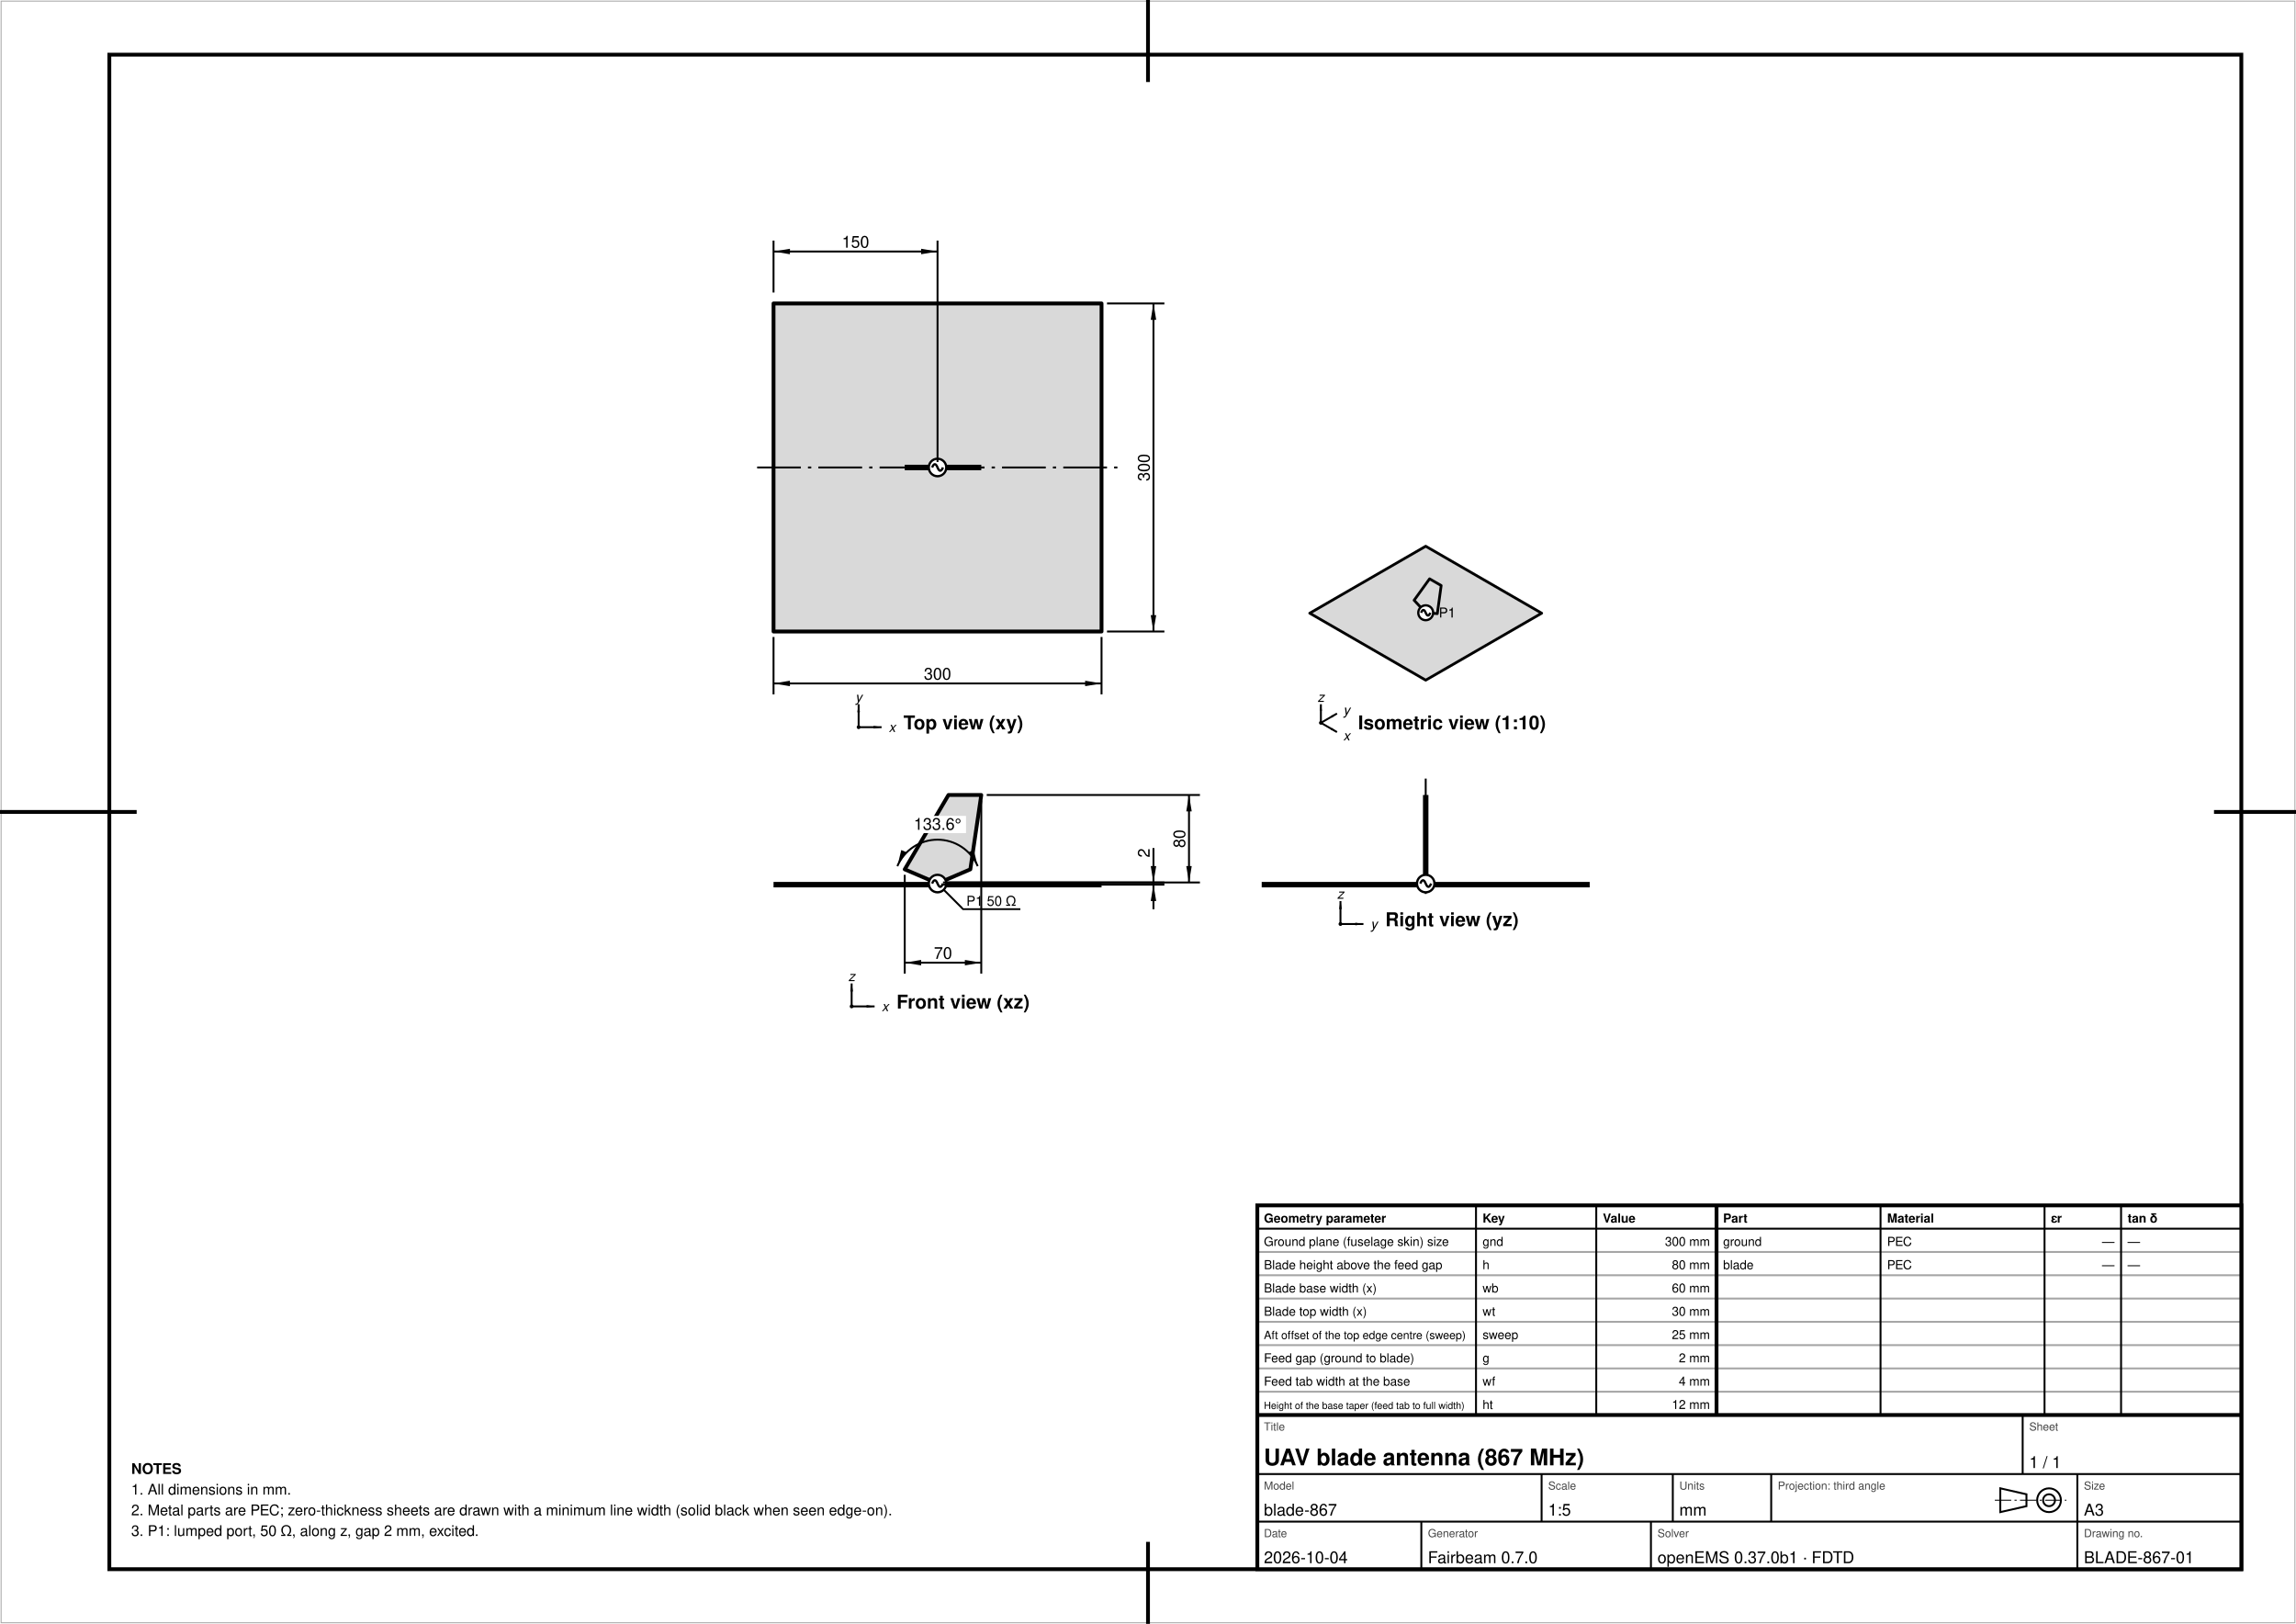
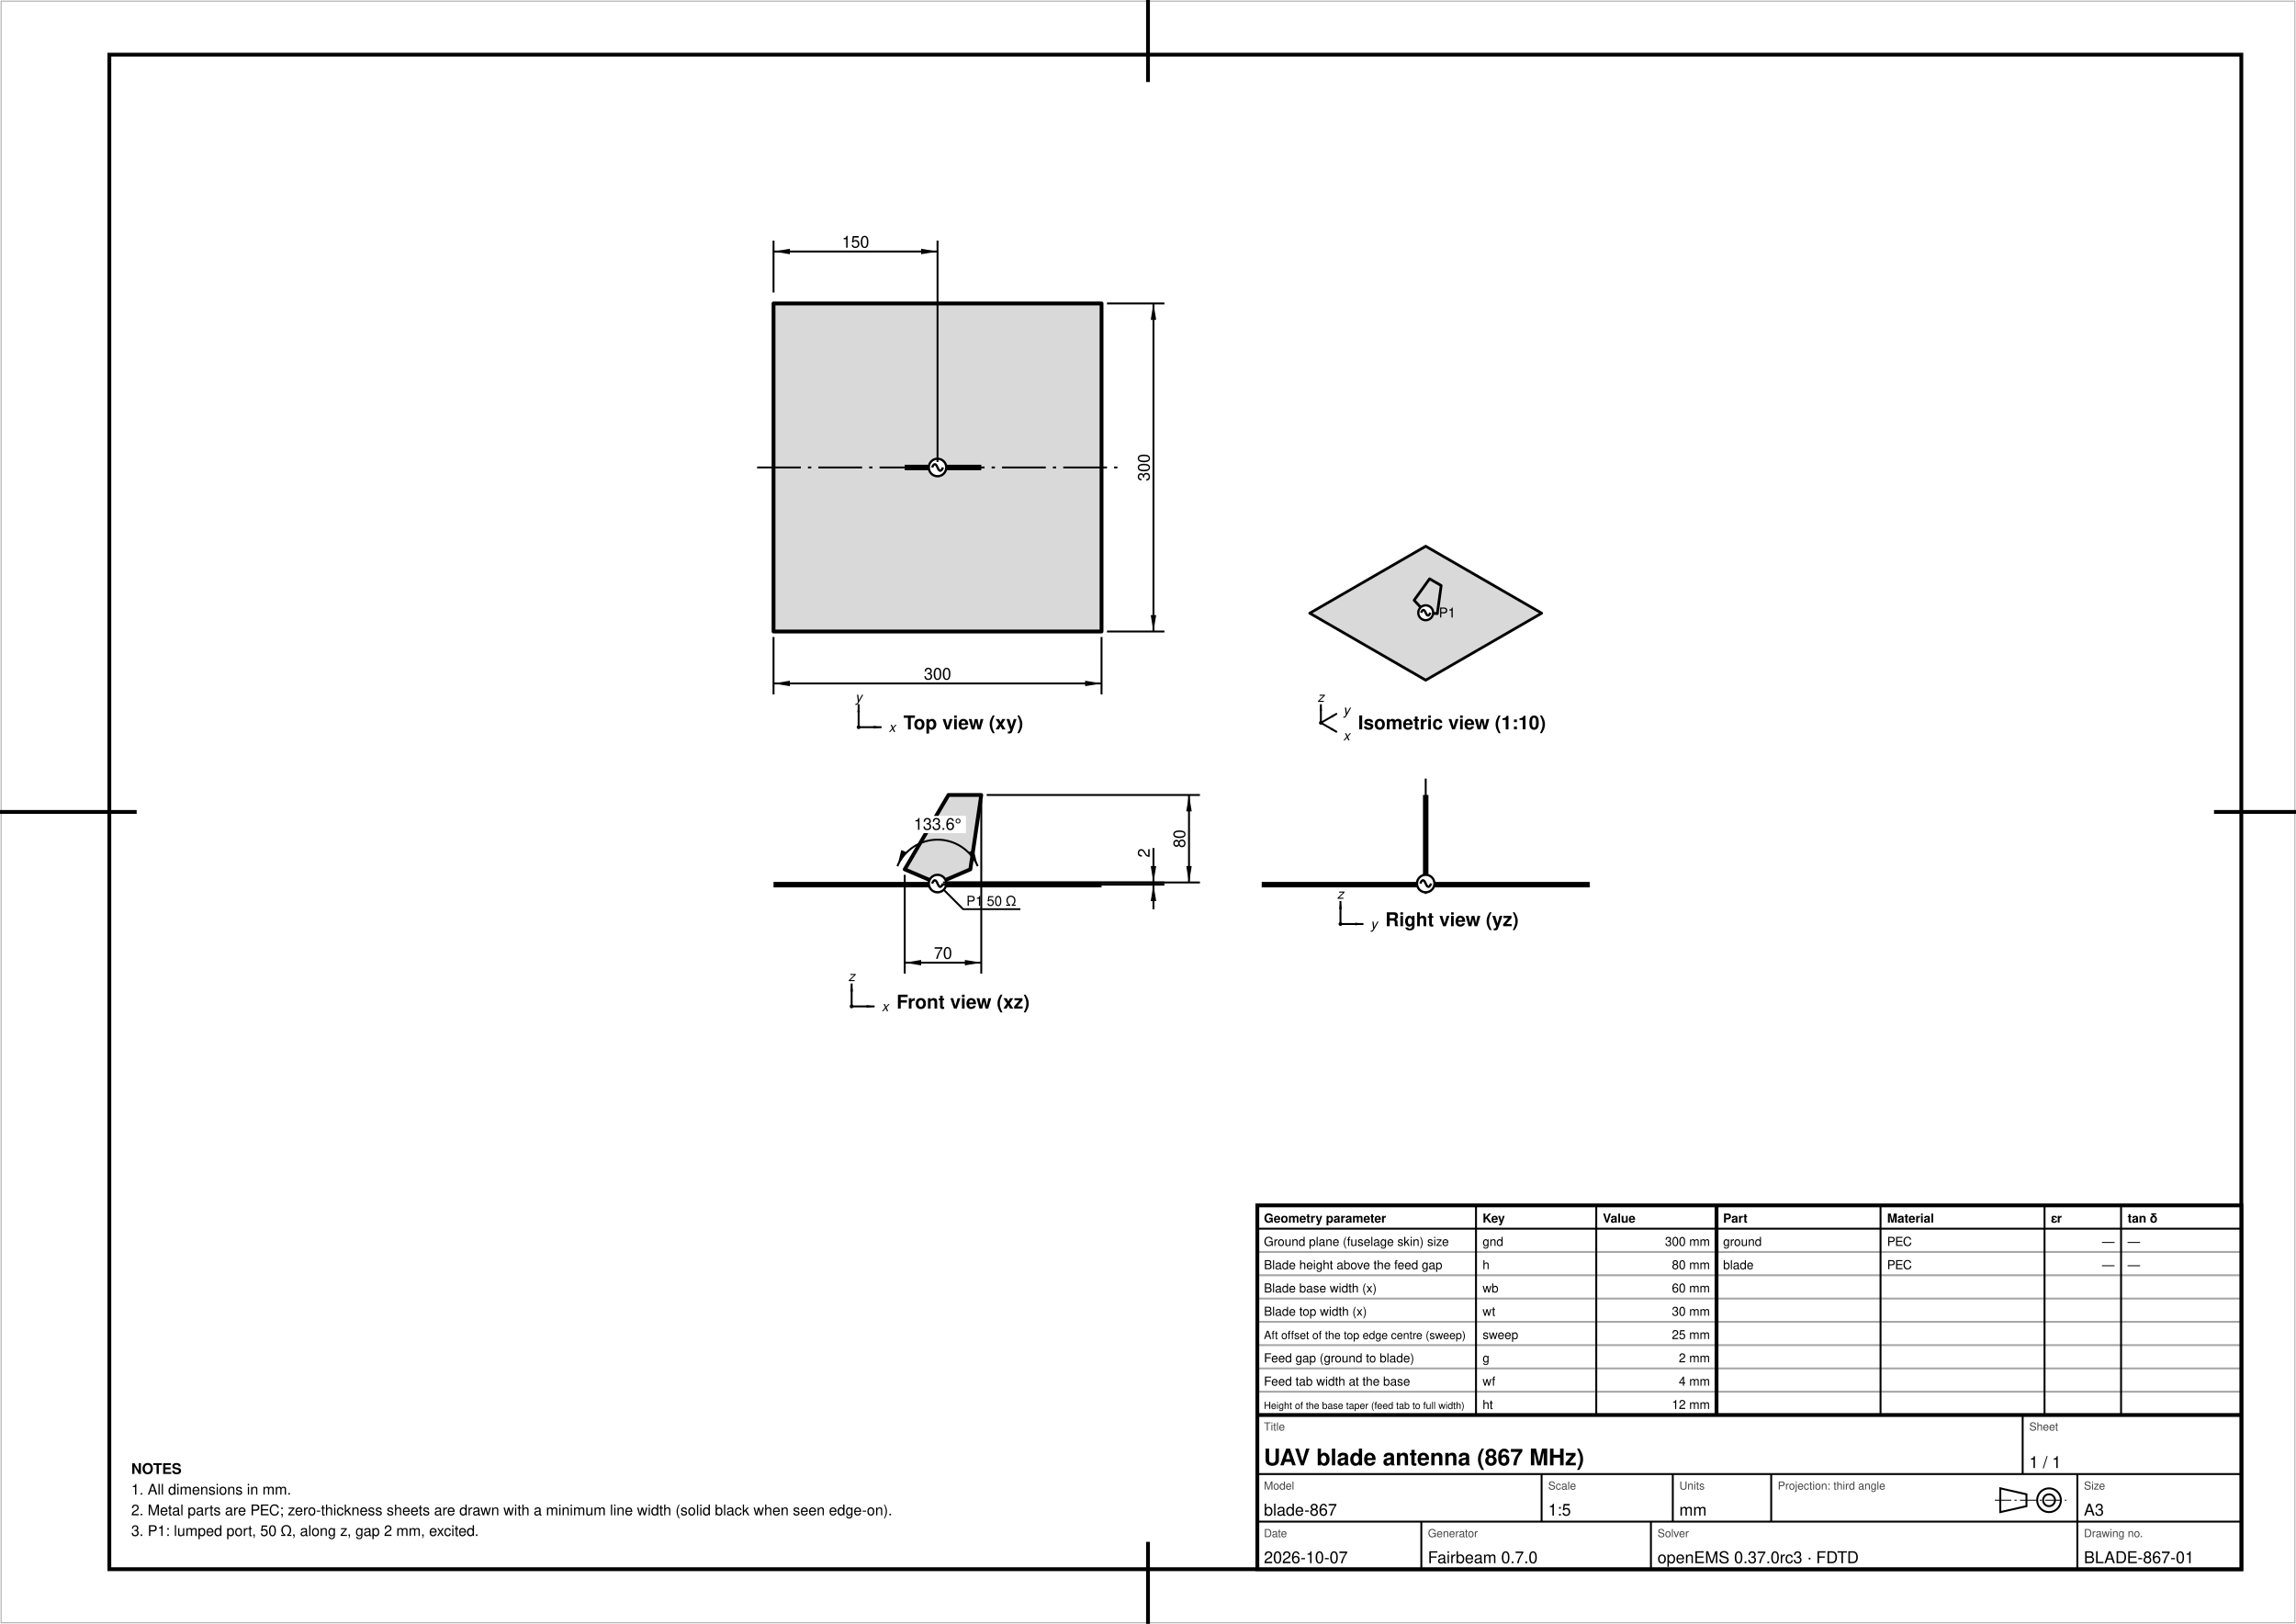
<svg xmlns="http://www.w3.org/2000/svg" version="1.1" width="420mm" height="297mm" viewBox="0 0 420 297" font-family="'IBM Plex Sans', Helvetica, Arial, sans-serif">
  <rect x="0" y="0" width="420" height="297" fill="#fff" stroke="none" />
  <g class="frame">
    <rect x="20" y="10" width="390" height="277" fill="none" stroke="#000" stroke-width="0.7" />
    <g stroke="#000" stroke-width="0.7">
      <line x1="210" y1="0" x2="210" y2="15" />
      <line x1="210" y1="282" x2="210" y2="297" />
      <line x1="0" y1="148.5" x2="25" y2="148.5" />
      <line x1="405" y1="148.5" x2="420" y2="148.5" />
    </g>
    <rect x="0.2" y="0.2" width="419.6" height="296.6" fill="none" stroke="#000" stroke-width="0.175" stroke-opacity="0.35" />
  </g>
  <g transform="translate(140.5 54.5)">
    <g class="view view-top">
      <g />
      <g fill="none" stroke="#000" stroke-width="0.5" />
      <g stroke-linejoin="round">
        <polygon points="1,61 61,61 61,1 1,1" fill="#d9d9d9" stroke="#000" stroke-width="0.7" />
        <rect x="25" y="30.5" width="14" height="1" fill="#000" stroke="none" />
      </g>
      <g stroke="#000" stroke-width="0.35" stroke-dasharray="8 1.3 0.6 1.3">
        <line x1="-2" y1="31" x2="64" y2="31" />
      </g>
      <g class="ports">
        <g>
          <circle cx="31" cy="31" r="1.6" fill="#fff" stroke="#000" stroke-width="0.42" />
          <path d="M30.008 31Q30.504 29.8 31 31T31.992 31" fill="none" stroke="#000" stroke-width="0.42" />
        </g>
      </g>
      <g class="dimensions">
        <g stroke="#000" stroke-width="0.35" fill="none">
          <line x1="1" y1="-1" x2="1" y2="-10.5" />
          <line x1="31" y1="30" x2="31" y2="-10.5" />
          <line x1="1" y1="-8.5" x2="31" y2="-8.5" />
          <line x1="1" y1="62" x2="1" y2="72.5" />
          <line x1="61" y1="62" x2="61" y2="72.5" />
          <line x1="1" y1="70.5" x2="61" y2="70.5" />
          <line x1="62" y1="1" x2="72.5" y2="1" />
          <line x1="62" y1="61" x2="72.5" y2="61" />
          <line x1="70.5" y1="1" x2="70.5" y2="61" />
        </g>
        <g>
          <polygon points="1,-8.5 4,-9 4,-8" fill="#000" stroke="none" />
          <polygon points="31,-8.5 28,-8 28,-9" fill="#000" stroke="none" />
          <polygon points="1,70.5 4,70 4,71" fill="#000" stroke="none" />
          <polygon points="61,70.5 58,71 58,70" fill="#000" stroke="none" />
          <polygon points="70.5,1 71,4 70,4" fill="#000" stroke="none" />
          <polygon points="70.5,61 70,58 71,58" fill="#000" stroke="none" />
        </g>
        <g fill="#000" font-size="3" stroke="none">
          <text x="16" y="-9.2" text-anchor="middle">150</text>
          <text x="31" y="69.8" text-anchor="middle">300</text>
          <text x="69.8" y="31" text-anchor="middle" transform="rotate(-90 69.8 31)">300</text>
        </g>
      </g>
      <g class="triad">
        <circle cx="16.566" cy="78.5" r="0.35" fill="#000" stroke="none" />
        <line x1="16.566" y1="78.5" x2="20.766" y2="78.5" stroke="#000" stroke-width="0.35" />
        <polygon points="20.766,78.5 19.296,78.745 19.296,78.255" fill="#000" stroke="none" />
        <text x="22.066" y="79.375" font-size="2.5" text-anchor="start" font-style="italic">x</text>
        <line x1="16.566" y1="78.5" x2="16.566" y2="74.3" stroke="#000" stroke-width="0.35" />
        <polygon points="16.566,74.3 16.811,75.77 16.321,75.77" fill="#000" stroke="none" />
        <text x="16.566" y="73.875" font-size="2.5" text-anchor="middle" font-style="italic">y</text>
      </g>
      <text x="24.766" y="78.9" font-size="3.5" font-weight="600">Top view (xy)</text>
    </g>
  </g>
  <g transform="translate(238.587 98.905)">
    <g class="view view-iso">
      <polygon points="1,13.247 22.213,25.495 43.426,13.247 22.213,1" fill="#d9d9d9" stroke="#000" stroke-width="0.5" stroke-linejoin="round" />
      <polygon points="22.072,13.002 22.355,13.166 24.335,13.329 25.042,8.185 22.92,6.96 20.092,10.88" fill="#d9d9d9" stroke="#000" stroke-width="0.5" stroke-linejoin="round" />
      <line x1="22.213" y1="13.247" x2="22.213" y2="13.084" stroke="#000" stroke-width="0.35" />
      <g>
        <circle cx="22.213" cy="13.166" r="1.36" fill="#fff" stroke="#000" stroke-width="0.42" />
        <path d="M21.37 13.166Q21.792 12.146 22.213 13.166T23.056 13.166" fill="none" stroke="#000" stroke-width="0.42" />
      </g>
      <text x="24.613" y="14.041" font-size="2.5">P1</text>
      <g class="triad">
        <circle cx="3.039" cy="33.295" r="0.35" fill="#000" stroke="none" />
        <line x1="3.039" y1="33.295" x2="5.984" y2="34.995" stroke="#000" stroke-width="0.35" />
        <polygon points="5.984,34.995 4.854,34.572 5.052,34.228" fill="#000" stroke="none" />
        <text x="7.11" y="36.52" font-size="2.5" text-anchor="start" font-style="italic">x</text>
        <line x1="3.039" y1="33.295" x2="5.984" y2="31.595" stroke="#000" stroke-width="0.35" />
        <polygon points="5.984,31.595 5.052,32.362 4.854,32.018" fill="#000" stroke="none" />
        <text x="7.11" y="31.82" font-size="2.5" text-anchor="start" font-style="italic">y</text>
        <line x1="3.039" y1="33.295" x2="3.039" y2="29.895" stroke="#000" stroke-width="0.35" />
        <polygon points="3.039,29.895 3.238,31.085 2.841,31.085" fill="#000" stroke="none" />
        <text x="3.039" y="29.47" font-size="2.5" text-anchor="middle" font-style="italic">z</text>
      </g>
      <text x="9.839" y="34.495" font-size="3.5" font-weight="600">Isometric view (1:10)</text>
    </g>
  </g>
  <g transform="translate(140.5 144.4)">
    <g class="view view-front">
      <g />
      <g fill="none" stroke="#000" stroke-width="0.5" />
      <g stroke-linejoin="round">
        <polygon points="30.6,17 31.4,17 37,14.6 39,1 33,1 25,14.6" fill="#d9d9d9" stroke="#000" stroke-width="0.7" />
        <rect x="1" y="16.9" width="60" height="1" fill="#000" stroke="none" />
      </g>
      <g class="ports">
        <line x1="31" y1="17.4" x2="31" y2="17" stroke="#000" stroke-width="0.35" />
        <g>
          <circle cx="31" cy="17.2" r="1.6" fill="#fff" stroke="#000" stroke-width="0.42" />
          <path d="M30.008 17.2Q30.504 16 31 17.2T31.992 17.2" fill="none" stroke="#000" stroke-width="0.42" />
        </g>
        <g>
          <polyline points="32.131,18.331 35.667,21.867 46.152,21.867" fill="none" stroke="#000" stroke-width="0.35" />
          <rect x="35.667" y="19.492" width="10.485" height="2.175" fill="#fff" stroke="none" fill-opacity="0.85" />
          <text x="36.267" y="21.267" font-size="2.5" text-anchor="start">P1 50 Ω</text>
        </g>
      </g>
      <g class="dimensions">
        <g stroke="#000" stroke-width="0.35" fill="none">
          <line x1="25" y1="15.6" x2="25" y2="33.667" />
          <line x1="39" y1="2" x2="39" y2="33.667" />
          <line x1="25" y1="31.667" x2="39" y2="31.667" />
          <line x1="32" y1="17" x2="72.5" y2="17" />
          <line x1="32" y1="17.4" x2="72.5" y2="17.4" />
          <line x1="70.5" y1="10.7" x2="70.5" y2="21.9" />
          <line x1="40" y1="1" x2="79" y2="1" />
          <line x1="32.4" y1="17" x2="79" y2="17" />
          <line x1="77" y1="1" x2="77" y2="17" />
        </g>
        <g>
          <polygon points="25,31.667 28,31.167 28,32.167" fill="#000" stroke="none" />
          <polygon points="39,31.667 36,32.167 36,31.167" fill="#000" stroke="none" />
          <polygon points="70.5,17 70,14 71,14" fill="#000" stroke="none" />
          <polygon points="70.5,17.4 71,20.4 70,20.4" fill="#000" stroke="none" />
          <polygon points="77,1 77.5,4 76.5,4" fill="#000" stroke="none" />
          <polygon points="77,17 76.5,14 77.5,14" fill="#000" stroke="none" />
        </g>
        <g fill="#000" font-size="3" stroke="none">
          <text x="32" y="30.967" text-anchor="middle">70</text>
          <text x="69.8" y="11.6" text-anchor="middle" transform="rotate(-90 69.8 11.6)">2</text>
          <text x="76.3" y="9" text-anchor="middle" transform="rotate(-90 76.3 9)">80</text>
        </g>
      </g>
      <g class="angle">
        <polyline points="23.647,14.02 23.896,13.493 24.182,12.986 24.505,12.5 24.863,12.04 25.252,11.607 25.673,11.203 26.122,10.831 26.596,10.493 27.094,10.19 27.613,9.924 28.149,9.697 28.701,9.509 29.265,9.362 29.838,9.256 30.418,9.193 31,9.171 31.582,9.193 32.162,9.256 32.735,9.362 33.299,9.509 33.851,9.697 34.387,9.924 34.906,10.19 35.404,10.493 35.878,10.831 36.327,11.203 36.748,11.607 37.137,12.04 37.495,12.5 37.818,12.986 38.104,13.493 38.353,14.02" fill="none" stroke="#000" stroke-width="0.35" />
        <polygon points="23.647,14.02 24.369,11.066 25.288,11.46" fill="#000" stroke="none" />
        <polygon points="38.353,14.02 36.712,11.46 37.631,11.066" fill="#000" stroke="none" />
        <rect x="25.79" y="4.821" width="10.42" height="3.15" fill="#fff" stroke="none" />
        <text x="31" y="7.371" font-size="3" text-anchor="middle" fill="#000">133.6°</text>
      </g>
      <g class="triad">
        <circle cx="15.288" cy="39.667" r="0.35" fill="#000" stroke="none" />
        <line x1="15.288" y1="39.667" x2="19.488" y2="39.667" stroke="#000" stroke-width="0.35" />
        <polygon points="19.488,39.667 18.018,39.912 18.018,39.422" fill="#000" stroke="none" />
        <text x="20.788" y="40.542" font-size="2.5" text-anchor="start" font-style="italic">x</text>
        <line x1="15.288" y1="39.667" x2="15.288" y2="35.467" stroke="#000" stroke-width="0.35" />
        <polygon points="15.288,35.467 15.533,36.937 15.043,36.937" fill="#000" stroke="none" />
        <text x="15.288" y="35.042" font-size="2.5" text-anchor="middle" font-style="italic">z</text>
      </g>
      <text x="23.488" y="40.067" font-size="3.5" font-weight="600">Front view (xz)</text>
    </g>
  </g>
  <g transform="translate(229.8 144.4)">
    <g class="view view-side">
      <g />
      <g fill="none" stroke="#000" stroke-width="0.5" />
      <g stroke-linejoin="round">
        <rect x="30.5" y="1" width="1" height="16" fill="#000" stroke="none" />
        <rect x="1" y="16.9" width="60" height="1" fill="#000" stroke="none" />
      </g>
      <g stroke="#000" stroke-width="0.35" stroke-dasharray="8 1.3 0.6 1.3">
        <line x1="31" y1="-2" x2="31" y2="20.4" />
      </g>
      <g class="ports">
        <line x1="31" y1="17.4" x2="31" y2="17" stroke="#000" stroke-width="0.35" />
        <g>
          <circle cx="31" cy="17.2" r="1.6" fill="#fff" stroke="#000" stroke-width="0.42" />
          <path d="M30.008 17.2Q30.504 16 31 17.2T31.992 17.2" fill="none" stroke="#000" stroke-width="0.42" />
        </g>
      </g>
      <g class="triad">
        <circle cx="15.407" cy="24.6" r="0.35" fill="#000" stroke="none" />
        <line x1="15.407" y1="24.6" x2="19.607" y2="24.6" stroke="#000" stroke-width="0.35" />
        <polygon points="19.607,24.6 18.137,24.845 18.137,24.355" fill="#000" stroke="none" />
        <text x="20.907" y="25.475" font-size="2.5" text-anchor="start" font-style="italic">y</text>
        <line x1="15.407" y1="24.6" x2="15.407" y2="20.4" stroke="#000" stroke-width="0.35" />
        <polygon points="15.407,20.4 15.652,21.87 15.162,21.87" fill="#000" stroke="none" />
        <text x="15.407" y="19.975" font-size="2.5" text-anchor="middle" font-style="italic">z</text>
      </g>
      <text x="23.607" y="25" font-size="3.5" font-weight="600">Right view (yz)</text>
    </g>
  </g>
  <g font-size="2.7" fill="#000" class="notes">
    <text x="24" y="269.58" font-weight="600">NOTES</text>
    <text x="24" y="273.36">1. All dimensions in mm.</text>
    <text x="24" y="277.14">2. Metal parts are PEC; zero-thickness sheets are drawn with a minimum line width (solid black when seen edge-on).</text>
    <text x="24" y="280.92">3. P1: lumped port, 50 Ω, along z, gap 2 mm, excited.</text>
  </g>
  <g class="title-block">
    <rect x="230" y="220.46" width="180" height="66.54" fill="#fff" stroke="#000" stroke-width="0.7" />
    <line x1="314" y1="220.46" x2="314" y2="258.8" stroke="#000" stroke-width="0.7" />
    <line x1="230" y1="258.8" x2="410" y2="258.8" stroke="#000" stroke-width="0.7" />
    <line x1="370" y1="258.8" x2="370" y2="269.6" stroke="#000" stroke-width="0.35" />
    <line x1="230" y1="269.6" x2="410" y2="269.6" stroke="#000" stroke-width="0.35" />
    <line x1="282" y1="269.6" x2="282" y2="278.3" stroke="#000" stroke-width="0.35" />
    <line x1="306" y1="269.6" x2="306" y2="278.3" stroke="#000" stroke-width="0.35" />
    <line x1="324" y1="269.6" x2="324" y2="278.3" stroke="#000" stroke-width="0.35" />
    <g>
      <polygon points="365.908,272.21 370.693,273.298 370.693,275.473 365.908,276.56" fill="none" stroke="#000" stroke-width="0.35" />
      <circle cx="374.825" cy="274.385" r="2.175" fill="none" stroke="#000" stroke-width="0.35" />
      <circle cx="374.825" cy="274.385" r="1.088" fill="none" stroke="#000" stroke-width="0.35" />
      <line x1="364.908" y1="274.385" x2="378" y2="274.385" stroke="#000" stroke-width="0.175" stroke-dasharray="3 0.6 0.4 0.6" />
    </g>
    <line x1="380" y1="269.6" x2="380" y2="278.3" stroke="#000" stroke-width="0.35" />
    <line x1="230" y1="278.3" x2="410" y2="278.3" stroke="#000" stroke-width="0.35" />
    <line x1="260" y1="278.3" x2="260" y2="287" stroke="#000" stroke-width="0.35" />
    <line x1="302" y1="278.3" x2="302" y2="287" stroke="#000" stroke-width="0.35" />
    <line x1="380" y1="278.3" x2="380" y2="287" stroke="#000" stroke-width="0.35" />
    <g stroke="#000" stroke-width="0.35">
      <line x1="230" y1="224.72" x2="410" y2="224.72" stroke-opacity="1" />
      <line x1="230" y1="228.98" x2="410" y2="228.98" stroke-opacity="0.35" />
      <line x1="230" y1="233.24" x2="410" y2="233.24" stroke-opacity="0.35" />
      <line x1="230" y1="237.5" x2="410" y2="237.5" stroke-opacity="0.35" />
      <line x1="230" y1="241.76" x2="410" y2="241.76" stroke-opacity="0.35" />
      <line x1="230" y1="246.02" x2="410" y2="246.02" stroke-opacity="0.35" />
      <line x1="230" y1="250.28" x2="410" y2="250.28" stroke-opacity="0.35" />
      <line x1="230" y1="254.54" x2="410" y2="254.54" stroke-opacity="0.35" />
      <line x1="270" y1="220.46" x2="270" y2="258.8" />
      <line x1="292" y1="220.46" x2="292" y2="258.8" />
      <line x1="344" y1="220.46" x2="344" y2="258.8" />
      <line x1="374" y1="220.46" x2="374" y2="258.8" />
      <line x1="388" y1="220.46" x2="388" y2="258.8" />
    </g>
    <g fill="#000">
      <text x="231.2" y="223.612" font-weight="600" font-size="2.28">Geometry parameter</text>
      <text x="231.2" y="227.872" font-size="2.28">Ground plane (fuselage skin) size</text>
      <text x="231.2" y="232.132" font-size="2.28">Blade height above the feed gap</text>
      <text x="231.2" y="236.392" font-size="2.28">Blade base width (x)</text>
      <text x="231.2" y="240.652" font-size="2.28">Blade top width (x)</text>
      <text x="231.2" y="244.912" font-size="2.077">Aft offset of the top edge centre (sweep)</text>
      <text x="231.2" y="249.172" font-size="2.28">Feed gap (ground to blade)</text>
      <text x="231.2" y="253.432" font-size="2.28">Feed tab width at the base</text>
      <text x="231.2" y="257.692" font-size="1.794">Height of the base taper (feed tab to full width)</text>
      <text x="271.2" y="223.612" font-weight="600" font-size="2.28">Key</text>
      <text x="271.2" y="227.872" font-size="2.28">gnd</text>
      <text x="271.2" y="232.132" font-size="2.28">h</text>
      <text x="271.2" y="236.392" font-size="2.28">wb</text>
      <text x="271.2" y="240.652" font-size="2.28">wt</text>
      <text x="271.2" y="244.912" font-size="2.28">sweep</text>
      <text x="271.2" y="249.172" font-size="2.28">g</text>
      <text x="271.2" y="253.432" font-size="2.28">wf</text>
      <text x="271.2" y="257.692" font-size="2.28">ht</text>
      <text x="293.2" y="223.612" font-weight="600" font-size="2.28">Value</text>
      <text x="312.8" y="227.872" text-anchor="end" font-size="2.28">300 mm</text>
      <text x="312.8" y="232.132" text-anchor="end" font-size="2.28">80 mm</text>
      <text x="312.8" y="236.392" text-anchor="end" font-size="2.28">60 mm</text>
      <text x="312.8" y="240.652" text-anchor="end" font-size="2.28">30 mm</text>
      <text x="312.8" y="244.912" text-anchor="end" font-size="2.28">25 mm</text>
      <text x="312.8" y="249.172" text-anchor="end" font-size="2.28">2 mm</text>
      <text x="312.8" y="253.432" text-anchor="end" font-size="2.28">4 mm</text>
      <text x="312.8" y="257.692" text-anchor="end" font-size="2.28">12 mm</text>
      <text x="315.2" y="223.612" font-weight="600" font-size="2.28">Part</text>
      <text x="315.2" y="227.872" font-size="2.28">ground</text>
      <text x="315.2" y="232.132" font-size="2.28">blade</text>
      <text x="345.2" y="223.612" font-weight="600" font-size="2.28">Material</text>
      <text x="345.2" y="227.872" font-size="2.28">PEC</text>
      <text x="345.2" y="232.132" font-size="2.28">PEC</text>
      <text x="375.2" y="223.612" font-weight="600" font-size="2.28">εr</text>
      <text x="386.8" y="227.872" text-anchor="end" font-size="2.28">—</text>
      <text x="386.8" y="232.132" text-anchor="end" font-size="2.28">—</text>
      <text x="389.2" y="223.612" font-weight="600" font-size="2.28">tan δ</text>
      <text x="389.2" y="227.872" font-size="2.28">—</text>
      <text x="389.2" y="232.132" font-size="2.28">—</text>
      <text x="231.2" y="261.64" font-size="2.04" fill="#444">Title</text>
      <text x="231.2" y="268" font-size="4.2" font-weight="600">UAV blade antenna (867 MHz)</text>
      <text x="371.2" y="261.64" font-size="2.04" fill="#444">Sheet</text>
      <text x="371.2" y="268.5" font-size="3">1 / 1</text>
      <text x="231.2" y="272.44" font-size="2.04" fill="#444">Model</text>
      <text x="231.2" y="277.2" font-size="3">blade-867</text>
      <text x="283.2" y="272.44" font-size="2.04" fill="#444">Scale</text>
      <text x="283.2" y="277.2" font-size="3">1:5</text>
      <text x="307.2" y="272.44" font-size="2.04" fill="#444">Units</text>
      <text x="307.2" y="277.2" font-size="3">mm</text>
      <text x="325.2" y="272.44" font-size="2.04" fill="#444">Projection: third angle</text>
      <text x="381.2" y="272.44" font-size="2.04" fill="#444">Size</text>
      <text x="381.2" y="277.2" font-size="3">A3</text>
      <text x="231.2" y="281.14" font-size="2.04" fill="#444">Date</text>
-       <text x="231.2" y="285.9" font-size="3">2026-10-04</text>
+       <text x="231.2" y="285.9" font-size="3">2026-10-07</text>
      <text x="261.2" y="281.14" font-size="2.04" fill="#444">Generator</text>
      <text x="261.2" y="285.9" font-size="3">Fairbeam 0.7.0</text>
      <text x="303.2" y="281.14" font-size="2.04" fill="#444">Solver</text>
-       <text x="303.2" y="285.9" font-size="3">openEMS 0.37.0b1 · FDTD</text>
+       <text x="303.2" y="285.9" font-size="3">openEMS 0.37.0rc3 · FDTD</text>
      <text x="381.2" y="281.14" font-size="2.04" fill="#444">Drawing no.</text>
      <text x="381.2" y="285.9" font-size="3">BLADE-867-01</text>
    </g>
  </g>
</svg>
